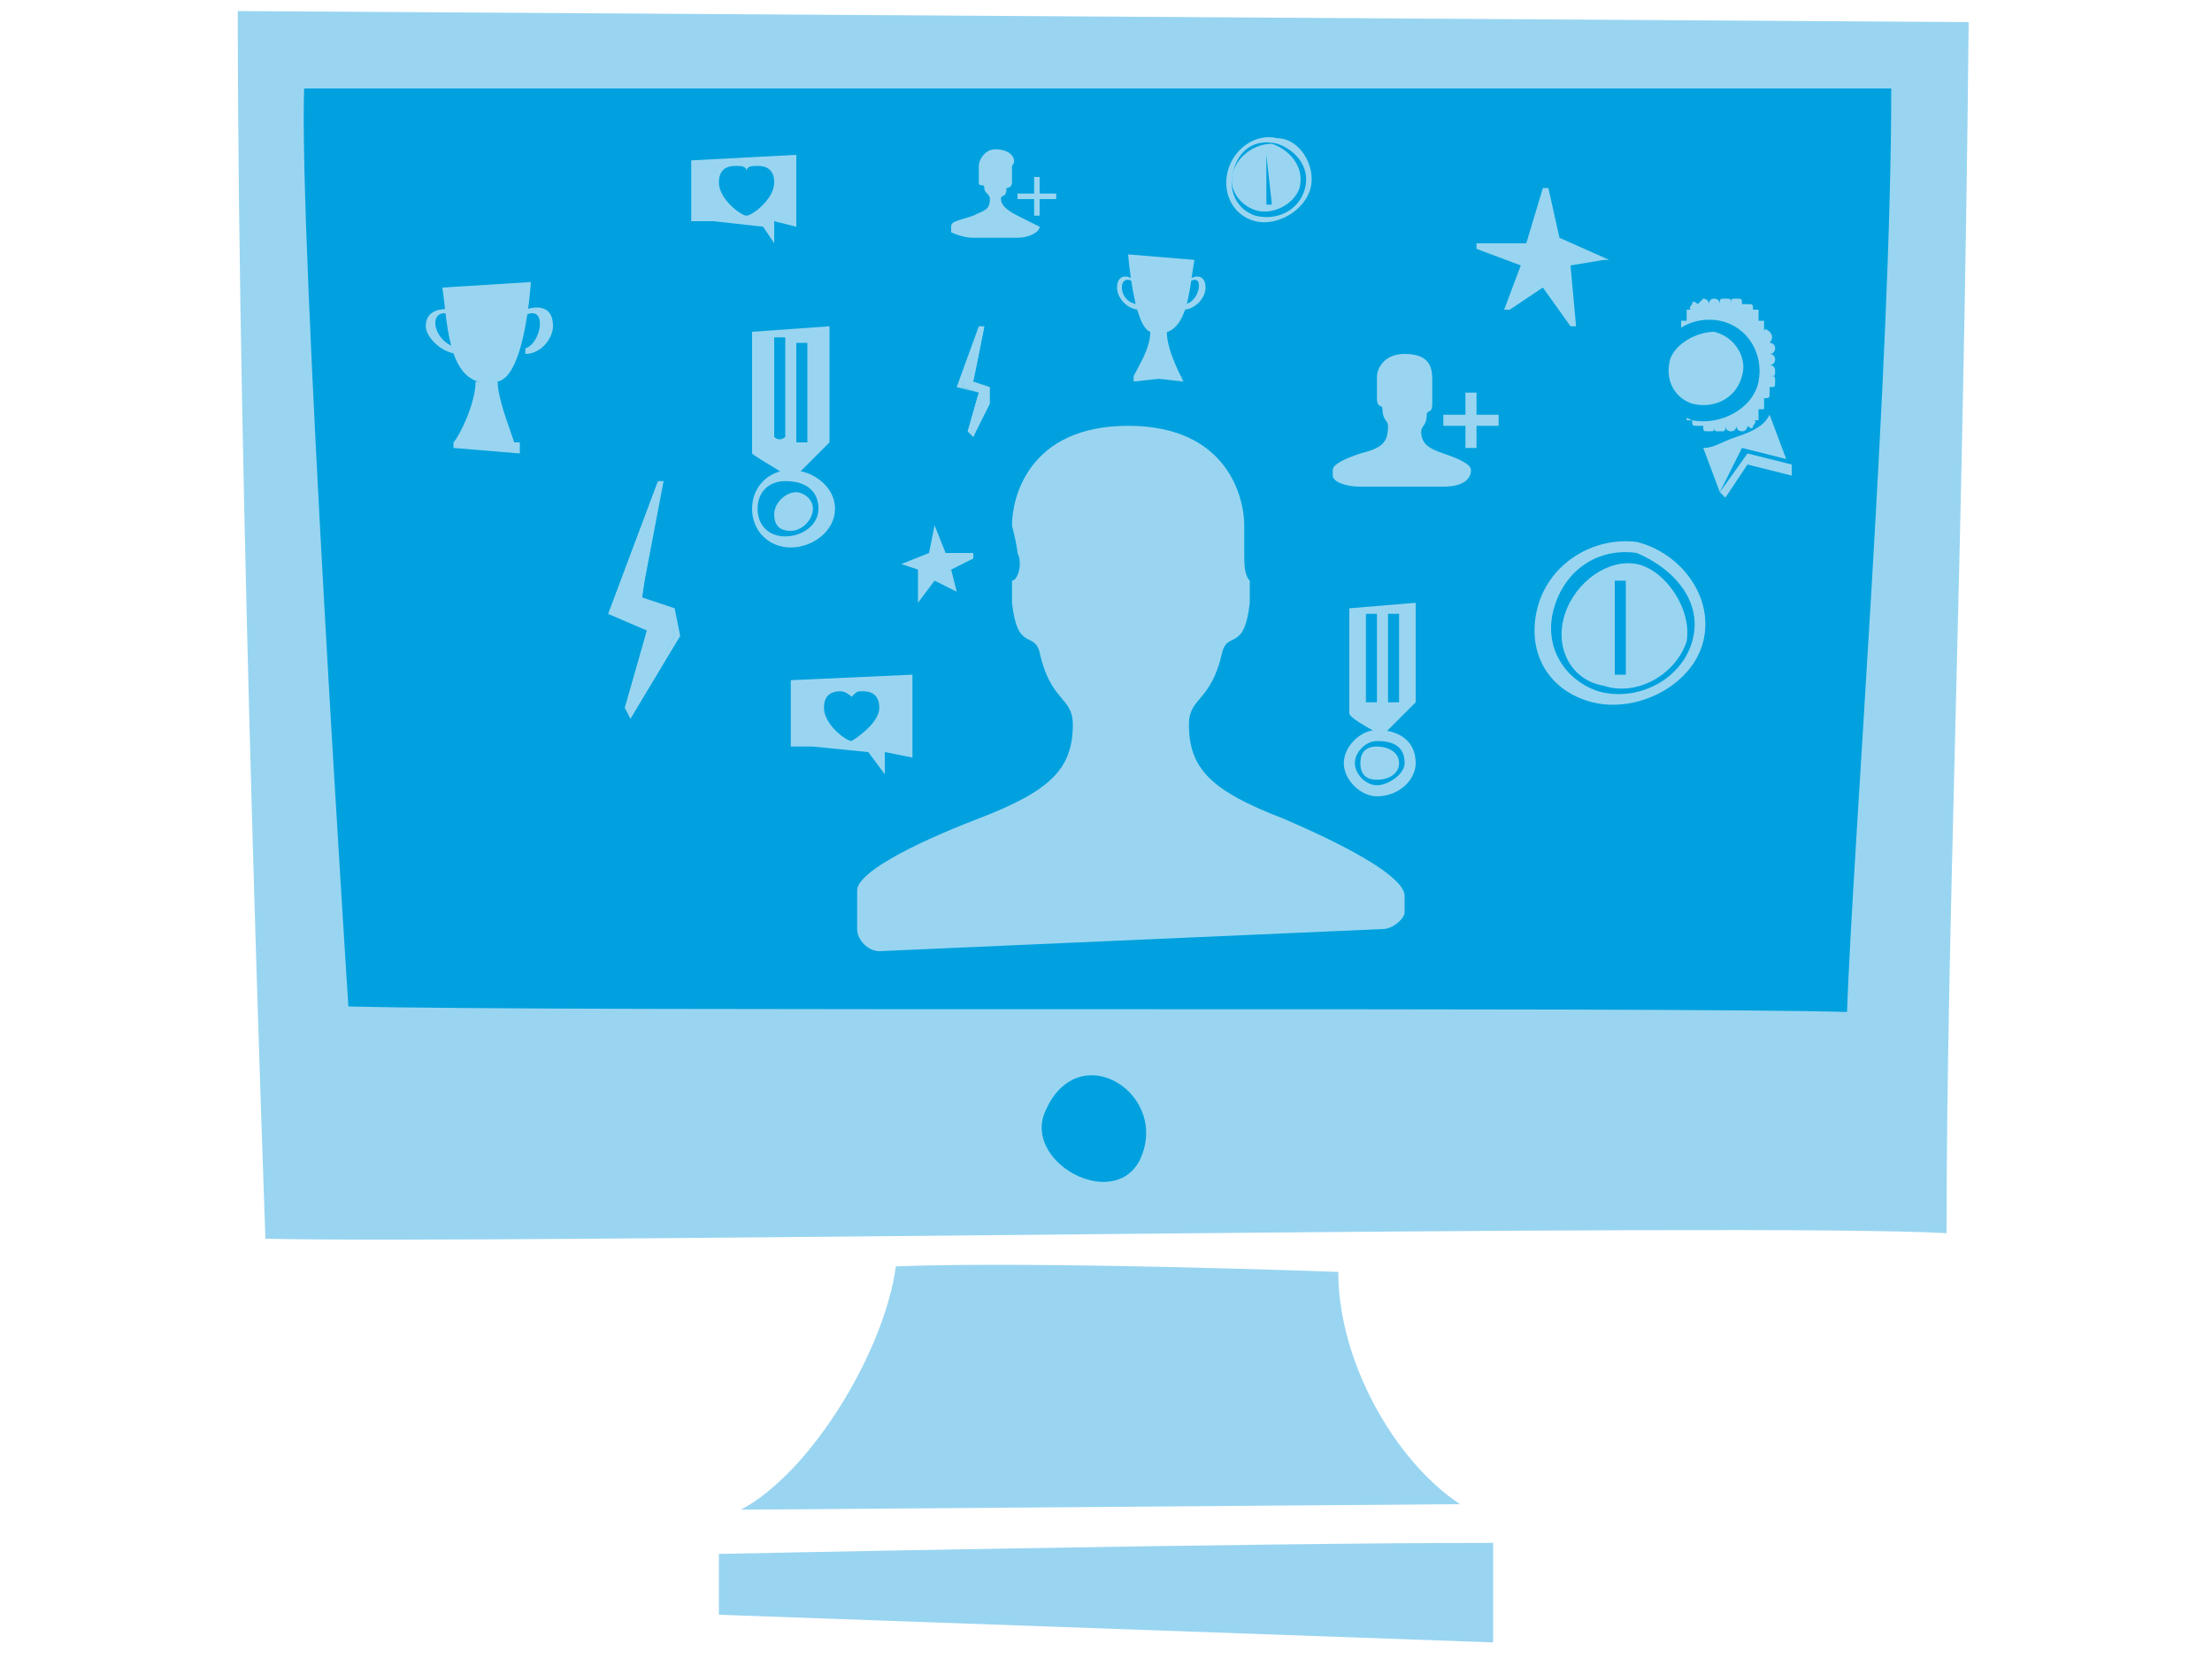
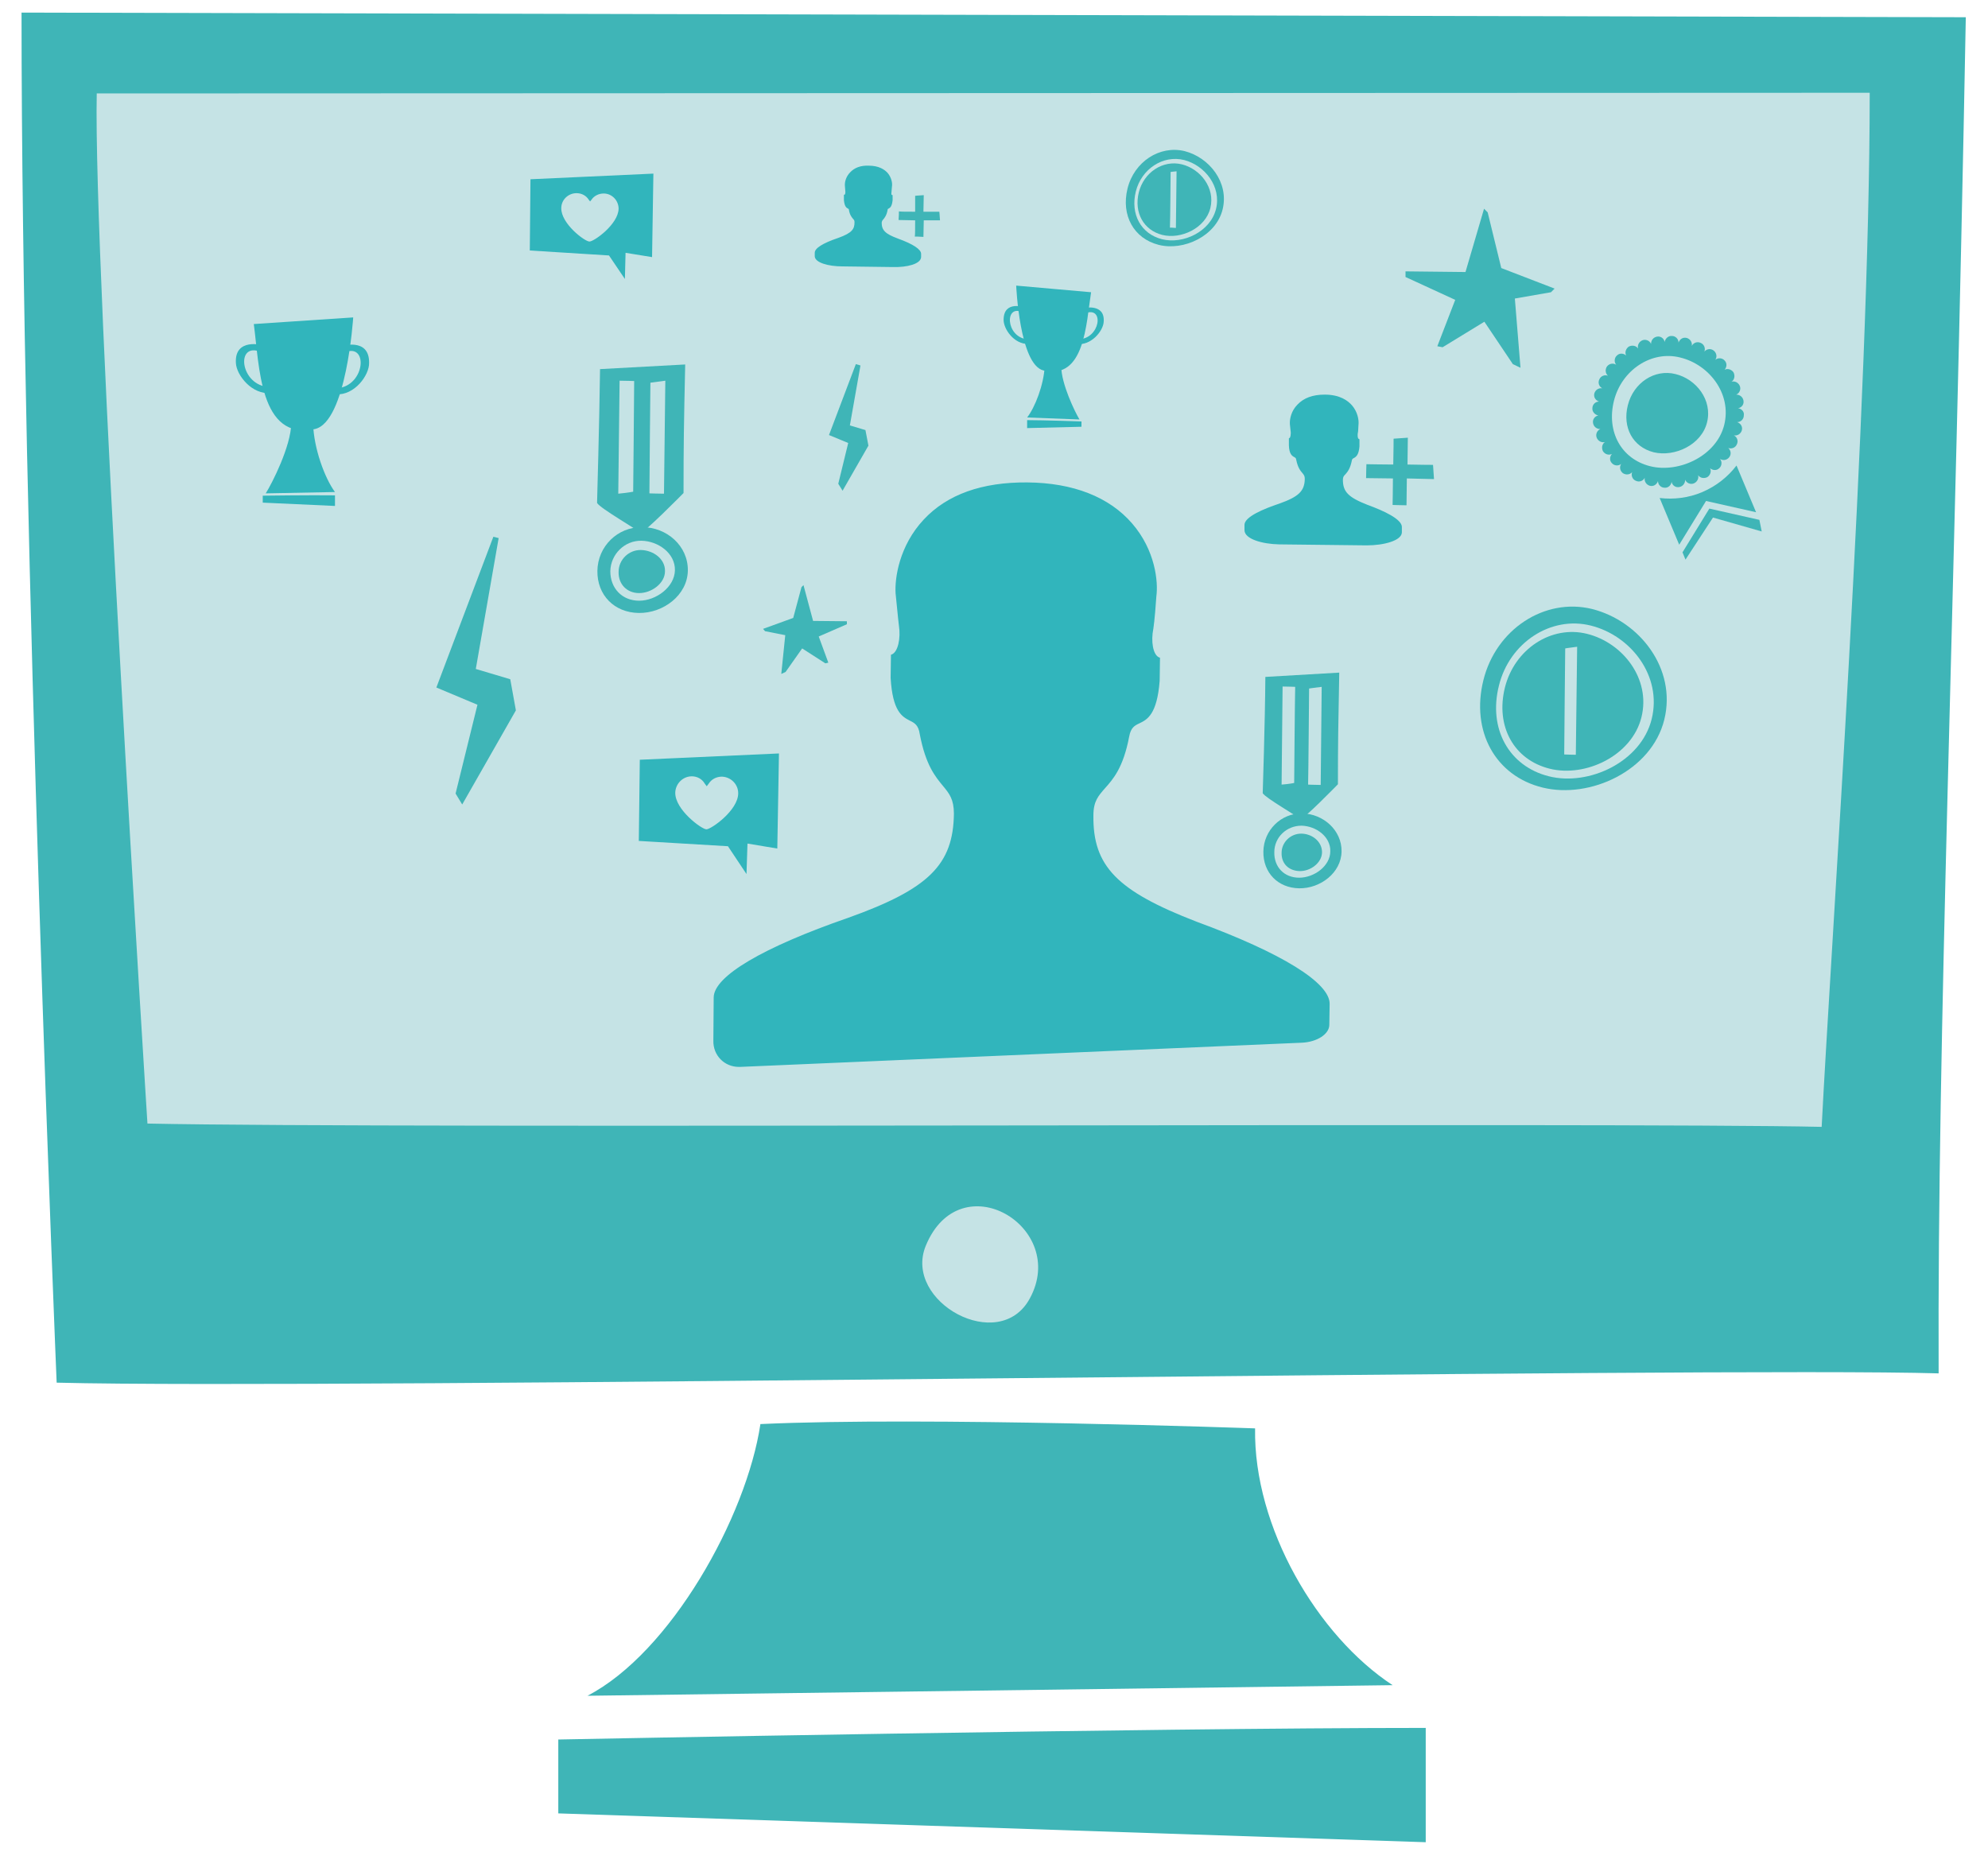
- <svg xmlns="http://www.w3.org/2000/svg" version="1.1" id="Layer_1" x="0px" y="0px" viewBox="0 0 40 30" enable-background="new 0 0 40 30" xml:space="preserve">
-   <path fill="#99D5F1" d="M4.8,22.4c4.4,0.1,26.9-0.3,30.4-0.1c0-5.5,0.3-12,0.4-21.9L4.3,0.2C4.3,8.8,4.8,22.4,4.8,22.4z" />
-   <path fill="#00A1DE" d="M6.3,18.2c4,0.1,23.8,0,27.1,0.1c0.1-2.9,0.8-11.7,0.8-16.7l-28.7,0C5.4,4.3,6.3,18.2,6.3,18.2z" />
-   <path fill="#00A1DE" d="M18.9,20.1c0.6-1.4,2.3-0.3,1.7,0.9C20.1,21.9,18.5,21,18.9,20.1z" />
-   <path fill="#99D5F1" d="M13,28.1c0,0,9.5-0.2,14-0.2v1.8l-14-0.5V28.1z" />
-   <path fill="#99D5F1" d="M26.4,27.2c-1.2-0.8-2.2-2.6-2.2-4.2c0,0-5.4-0.2-8-0.1c-0.2,1.5-1.5,3.7-2.8,4.4L26.4,27.2z" />
-   <path fill="#99D5F1" d="M8.2,8c0,0,0.8,0,1.2,0v0.2L8.2,8.1V8z" />
-   <path fill="#99D5F1" d="M9.3,8C9.2,7.7,9,7.2,9,6.9c0,0-0.2,0-0.4,0c0,0.4-0.3,1-0.4,1.1L9.3,8z" />
-   <path fill="#99D5F1" d="M8.2,5.7c0-0.1,0-0.1,0-0.1S7.7,5.5,7.7,5.9c0,0.2,0.3,0.5,0.6,0.5c0,0,0-0.1,0-0.1C7.8,6.2,7.7,5.5,8.2,5.7  z" />
-   <path fill="#99D5F1" d="M9.5,5.7c0-0.1,0-0.1,0-0.1s0.5-0.2,0.5,0.3c0,0.2-0.2,0.5-0.5,0.5c0,0,0-0.1,0-0.1C9.8,6.2,9.9,5.5,9.5,5.7  z" />
-   <path fill="#99D5F1" d="M9.6,5.1c0,0-0.1,1.7-0.6,1.8c-0.9,0.2-0.9-1-1-1.7L9.6,5.1z" />
-   <path fill="#99D5F1" d="M21.4,6.8c0,0-0.6,0-0.9,0v0.1L21.4,6.8L21.4,6.8z" />
-   <path fill="#99D5F1" d="M20.5,6.8c0.1-0.2,0.3-0.5,0.3-0.8c0,0,0.2,0,0.3,0c0,0.3,0.2,0.7,0.3,0.9L20.5,6.8z" />
-   <path fill="#99D5F1" d="M21.5,5.1C21.5,5,21.4,5,21.5,5.1c0-0.1,0.3-0.2,0.3,0.1c0,0.2-0.2,0.4-0.4,0.4c0,0,0-0.1,0-0.1  C21.7,5.5,21.8,4.9,21.5,5.1z" />
-   <path fill="#99D5F1" d="M20.5,5.1C20.5,5,20.5,5,20.5,5.1c0-0.1-0.3-0.2-0.3,0.1c0,0.2,0.2,0.4,0.4,0.4c0,0,0-0.1,0-0.1  C20.2,5.5,20.2,4.9,20.5,5.1z" />
-   <path fill="#99D5F1" d="M20.4,4.6c0,0,0.1,1.3,0.4,1.4c0.7,0.2,0.7-0.8,0.8-1.3L20.4,4.6z" />
-   <path fill="#99D5F1" d="M12.5,2.9l0,1.1l0.4,0l0.9,0.1L14,4.4l0-0.4l0.4,0.1l0-1.3L12.5,2.9z M13.5,3.9c-0.1,0-0.5-0.3-0.5-0.6  c0-0.2,0.1-0.3,0.3-0.3c0.1,0,0.2,0,0.2,0.1c0-0.1,0.1-0.1,0.2-0.1c0.2,0,0.3,0.1,0.3,0.3C14,3.6,13.6,3.9,13.5,3.9z" />
-   <path fill="#99D5F1" d="M14.3,12.3l0,1.2l0.4,0l1,0.1L16,14l0-0.4l0.5,0.1l0-1.5L14.3,12.3z M15.4,13.4c-0.1,0-0.5-0.3-0.5-0.6  c0-0.2,0.1-0.3,0.3-0.3c0.1,0,0.2,0.1,0.2,0.1c0.1-0.1,0.1-0.1,0.2-0.1c0.2,0,0.3,0.1,0.3,0.3C15.9,13.1,15.4,13.4,15.4,13.4z" />
-   <path fill="#99D5F1" d="M15,8c0-0.8,0-1.1,0-2.1L13.6,6c0,0.8,0,2.2,0,2.2c0.1,0.1,0.7,0.4,0.7,0.5C14.3,8.7,15,8,15,8z" />
-   <path fill="#99D5F1" d="M15.1,9.2c0,0.4-0.4,0.7-0.8,0.7c-0.4,0-0.7-0.3-0.7-0.7c0-0.4,0.3-0.7,0.7-0.7C14.7,8.5,15.1,8.8,15.1,9.2z  " />
-   <path fill="#00A1DE" d="M14.8,9.2c0,0.3-0.3,0.5-0.6,0.5c-0.3,0-0.5-0.2-0.5-0.5c0-0.3,0.2-0.5,0.5-0.5C14.6,8.7,14.8,8.9,14.8,9.2z  " />
-   <path fill="#99D5F1" d="M14.7,9.2c0,0.2-0.2,0.4-0.4,0.4c-0.2,0-0.3-0.1-0.3-0.3c0-0.2,0.2-0.4,0.4-0.4C14.5,8.9,14.7,9,14.7,9.2z" />
-   <path fill="#00A1DE" d="M14.4,6.2c0,0,0,1.6,0,1.8c0.2,0,0,0,0.2,0l0-1.8C14.5,6.2,14.4,6.2,14.4,6.2z" />
-   <path fill="#00A1DE" d="M14.2,7.9c0,0,0-1.6,0-1.8c-0.2,0,0,0-0.2,0l0,1.8C14.1,8,14.2,7.9,14.2,7.9z" />
-   <path fill="#99D5F1" d="M25.6,12.7c0-0.7,0-1,0-1.8l-1.2,0.1c0,0.7,0,1.9,0,1.9c0,0.1,0.6,0.4,0.6,0.4C25,13.3,25.6,12.7,25.6,12.7z  " />
-   <path fill="#99D5F1" d="M25.6,13.8c0,0.3-0.3,0.6-0.7,0.6c-0.3,0-0.6-0.3-0.6-0.6c0-0.3,0.3-0.6,0.6-0.6  C25.3,13.2,25.6,13.4,25.6,13.8z" />
-   <path fill="#00A1DE" d="M25.4,13.8c0,0.2-0.3,0.4-0.5,0.4s-0.4-0.2-0.4-0.4c0-0.2,0.2-0.4,0.4-0.4C25.2,13.4,25.4,13.5,25.4,13.8z" />
-   <path fill="#99D5F1" d="M25.3,13.8c0,0.2-0.2,0.3-0.4,0.3s-0.3-0.1-0.3-0.3c0-0.2,0.1-0.3,0.3-0.3C25.1,13.5,25.3,13.6,25.3,13.8z" />
-   <path fill="#00A1DE" d="M25.1,11.1c0,0,0,1.4,0,1.6c0.1,0,0,0,0.2,0l0-1.6C25.2,11.1,25.1,11.1,25.1,11.1z" />
-   <path fill="#00A1DE" d="M24.9,12.7c0,0,0-1.4,0-1.6c-0.1,0,0,0-0.2,0l0,1.6C24.8,12.7,24.9,12.7,24.9,12.7z" />
-   <polygon fill="#99D5F1" points="11.9,8.7 11,11.1 11.7,11.4 11.3,12.8 11.4,12.9 12.2,11.5 12.1,11 11.6,10.9 " />
-   <path fill="#99D5F1" d="M11.4,13l-0.1-0.2l0.4-1.4L11,11.1l0.9-2.4l0.1,0l-0.4,2.1l0.6,0.2l0.1,0.5L11.4,13z M11.4,12.8L11.4,12.8  l0.8-1.3l-0.1-0.4l-0.6-0.2l0.3-1.7l-0.7,1.9l0.7,0.3L11.4,12.8z" />
-   <polygon fill="#99D5F1" points="17.8,5.9 17.4,7 17.7,7.1 17.5,7.8 17.6,7.9 17.9,7.2 17.9,7 17.6,6.9 " />
-   <path fill="#99D5F1" d="M17.6,7.9l-0.1-0.1l0.2-0.7L17.3,7l0.4-1.1l0.1,0l-0.2,1L17.9,7l0,0.3L17.6,7.9z M17.4,7l0.3,0.1l-0.1,0.6  l0.3-0.5l0-0.2l-0.3-0.1l0.1-0.6L17.4,7z" />
-   <polygon fill="#99D5F1" points="16.8,10 16.9,9.5 16.9,9.5 17.1,10 17.6,10 17.6,10.1 17.2,10.3 17.3,10.7 17.3,10.7 16.9,10.5   16.6,10.9 16.6,10.9 16.6,10.3 16.3,10.2 16.3,10.2 " />
-   <polygon fill="#99D5F1" points="28.2,4.3 28,3.4 27.9,3.4 27.6,4.4 26.7,4.4 26.7,4.5 27.5,4.8 27.2,5.6 27.3,5.6 27.9,5.2   28.4,5.9 28.5,5.9 28.4,4.8 29,4.7 29.1,4.7 " />
-   <path fill="#99D5F1" d="M31.5,8.1l0.8,0.2L32,7.5c-0.1,0.2-0.3,0.3-0.6,0.4S31,8.1,30.8,8.1l0.3,0.8L31.5,8.1z" />
-   <polygon fill="#99D5F1" points="31.6,8.2 31.1,8.9 31.2,9 31.6,8.4 32.4,8.6 32.4,8.4 " />
-   <path fill="#99D5F1" d="M32,6.6c0.1,0,0.1-0.1,0.1-0.1S32.1,6.4,32,6.4c0.1,0,0.1-0.1,0.1-0.1c0-0.1-0.1-0.1-0.1-0.1  c0,0,0.1-0.1,0-0.2c0,0-0.1-0.1-0.1,0c0,0,0-0.1,0-0.2c0,0-0.1,0-0.1,0c0,0,0-0.1,0-0.2c0,0-0.1,0-0.1,0c0-0.1,0-0.1-0.1-0.1  c-0.1,0-0.1,0-0.1,0c0-0.1,0-0.1-0.1-0.1c-0.1,0-0.1,0-0.1,0.1c0-0.1,0-0.1-0.1-0.1c-0.1,0-0.1,0-0.1,0.1c0-0.1-0.1-0.1-0.1-0.1  c-0.1,0-0.1,0.1-0.1,0.1c0-0.1-0.1-0.1-0.1-0.1s-0.1,0.1-0.1,0.1c0,0-0.1-0.1-0.1,0c0,0-0.1,0.1,0,0.1c0,0-0.1,0-0.1,0  c0,0,0,0.1,0,0.2c0,0-0.1,0-0.1,0c0,0,0,0.1,0,0.2c-0.1,0-0.1,0-0.1,0.1c0,0.1,0,0.1,0,0.1c-0.1,0-0.1,0-0.1,0.1  c0,0.1,0,0.1,0.1,0.1c-0.1,0-0.1,0-0.1,0.1c0,0.1,0,0.1,0.1,0.1c-0.1,0-0.1,0.1-0.1,0.1c0,0.1,0.1,0.1,0.1,0.1  c-0.1,0-0.1,0.1-0.1,0.1c0,0.1,0.1,0.1,0.1,0.1c0,0-0.1,0.1,0,0.2c0,0,0.1,0.1,0.1,0c0,0,0,0.1,0,0.2c0,0,0.1,0,0.1,0  c0,0,0,0.1,0,0.2c0,0,0.1,0,0.1,0c0,0.1,0,0.1,0.1,0.1c0.1,0,0.1,0,0.1,0c0,0.1,0,0.1,0.1,0.1c0.1,0,0.1,0,0.1-0.1  c0,0.1,0,0.1,0.1,0.1c0.1,0,0.1,0,0.1-0.1c0,0.1,0.1,0.1,0.1,0.1c0.1,0,0.1-0.1,0.1-0.1c0,0.1,0.1,0.1,0.1,0.1  c0.1,0,0.1-0.1,0.1-0.1c0,0,0.1,0.1,0.1,0c0,0,0.1-0.1,0-0.1c0,0,0.1,0,0.1,0c0,0,0-0.1,0-0.2c0,0,0.1,0,0.1,0s0-0.1,0-0.2  c0.1,0,0.1,0,0.1-0.1c0-0.1,0-0.1,0-0.1c0.1,0,0.1,0,0.1-0.1c0-0.1,0-0.1-0.1-0.1c0.1,0,0.1,0,0.1-0.1C32.1,6.7,32.1,6.6,32,6.6z" />
-   <path fill="#00A1DE" d="M31.8,6.9c-0.1,0.5-0.7,0.8-1.2,0.7C30.1,7.4,29.9,7,30,6.5c0.1-0.5,0.6-0.8,1.1-0.7  C31.6,5.9,31.9,6.4,31.8,6.9z" />
-   <path fill="#99D5F1" d="M31.5,6.8c-0.1,0.4-0.5,0.6-0.9,0.5c-0.3-0.1-0.5-0.4-0.4-0.8C30.3,6.2,30.7,6,31,6  C31.4,6.1,31.6,6.5,31.5,6.8z" />
-   <path fill="#99D5F1" d="M30.8,11.6c-0.2,0.8-1.2,1.3-2,1.1c-0.8-0.2-1.2-0.9-1-1.7c0.2-0.8,1-1.3,1.8-1.2C30.4,10,31,10.8,30.8,11.6  z" />
-   <path fill="#00A1DE" d="M30.6,11.6c-0.2,0.7-1,1.1-1.7,0.9c-0.6-0.2-1-0.8-0.8-1.5c0.2-0.7,0.8-1.1,1.5-1  C30.3,10.3,30.8,10.9,30.6,11.6z" />
-   <path fill="#99D5F1" d="M30.5,11.6c-0.2,0.6-0.9,1-1.5,0.8c-0.6-0.1-0.9-0.7-0.7-1.3c0.2-0.6,0.8-1,1.3-0.9S30.6,11,30.5,11.6z" />
-   <path fill="#00A1DE" d="M29.2,10.5c0,0,0,1.5,0,1.7c0.1,0,0,0,0.2,0l0-1.7C29.3,10.5,29.2,10.5,29.2,10.5z" />
-   <path fill="#99D5F1" d="M23.7,3.4c-0.1,0.4-0.6,0.7-1,0.6c-0.4-0.1-0.6-0.5-0.5-0.9s0.5-0.7,0.9-0.6C23.5,2.5,23.8,3,23.7,3.4z" />
-   <path fill="#00A1DE" d="M23.6,3.4c-0.1,0.4-0.5,0.6-0.9,0.5c-0.3-0.1-0.5-0.4-0.4-0.8c0.1-0.4,0.4-0.6,0.8-0.5  C23.4,2.7,23.7,3,23.6,3.4z" />
-   <path fill="#99D5F1" d="M23.5,3.4c-0.1,0.3-0.5,0.5-0.8,0.4c-0.3-0.1-0.5-0.4-0.4-0.7c0.1-0.3,0.4-0.5,0.7-0.5  C23.3,2.7,23.6,3,23.5,3.4z" />
-   <path fill="#00A1DE" d="M22.9,2.8c0,0,0,0.8,0,0.9c0.1,0,0,0,0.1,0L22.9,2.8C22.9,2.8,22.9,2.8,22.9,2.8z" />
-   <path fill="#99D5F1" d="M19.1,3.6c0-0.1,0-0.1,0-0.1s-0.1,0-0.3,0l0-0.3c-0.1,0-0.1,0-0.1,0s0,0.1,0,0.3c-0.1,0-0.2,0-0.3,0  c0,0.1,0,0,0,0.1l0.3,0c0,0.1,0,0.2,0,0.3c0.1,0,0,0,0.1,0l0-0.3H19.1z" />
-   <path fill="#99D5F1" d="M18.8,4.1C18.8,4.2,18.8,4.2,18.8,4.1c0,0.1-0.2,0.2-0.4,0.2c-0.2,0-0.6,0-0.8,0c-0.2,0-0.4-0.1-0.4-0.1  c0,0,0,0,0-0.1c0-0.1,0.1-0.1,0.4-0.2c0.2-0.1,0.3-0.1,0.3-0.3c0-0.1-0.1-0.1-0.1-0.2c0-0.1-0.1,0-0.1-0.1c0-0.1,0-0.1,0-0.1  c0,0,0-0.1,0-0.1c0,0,0,0,0-0.1c0-0.1,0.1-0.3,0.3-0.3c0.3,0,0.4,0.2,0.3,0.3c0,0.1,0,0.1,0,0.1c0,0,0,0.1,0,0.1c0,0,0,0,0,0.1  c0,0.1-0.1,0.1-0.1,0.1c0,0.2-0.1,0.1-0.1,0.2c0,0.1,0.1,0.2,0.3,0.3C18.6,4,18.8,4.1,18.8,4.1z" />
-   <path fill="#99D5F1" d="M27.1,7.7c0-0.2,0-0.2,0-0.2s-0.2,0-0.4,0l0-0.4c-0.2,0-0.2,0-0.2,0s0,0.2,0,0.4c-0.2,0-0.4,0-0.4,0  c0,0.1,0,0,0,0.2l0.4,0c0,0.2,0,0.4,0,0.4c0.1,0,0,0,0.2,0l0-0.4L27.1,7.7z" />
-   <path fill="#99D5F1" d="M26.6,8.5C26.6,8.6,26.6,8.6,26.6,8.5c0,0.2-0.2,0.3-0.5,0.3h-0.2c-0.3,0-0.8,0-1.1,0h-0.2  c-0.3,0-0.5-0.1-0.5-0.2c0,0,0,0,0-0.1s0.2-0.2,0.5-0.3C25,8.1,25.1,8,25.1,7.7c0-0.1-0.1-0.1-0.1-0.3c0-0.1-0.1,0-0.1-0.2  c0-0.1,0-0.1,0-0.1c0,0,0-0.1,0-0.2c0,0,0,0,0-0.1c0-0.1,0.1-0.4,0.5-0.4c0.5,0,0.5,0.3,0.5,0.5c0,0.1,0,0.1,0,0.1  c0,0.1,0,0.1,0,0.2c0,0,0,0,0,0.1c0,0.2-0.1,0.1-0.1,0.2c0,0.2-0.1,0.2-0.1,0.3c0,0.2,0.1,0.3,0.4,0.4C26.4,8.3,26.6,8.4,26.6,8.5z" />
-   <path fill="#99D5F1" d="M25.4,16.2c0,0.3,0,0.3,0,0.3c0,0.1-0.2,0.3-0.4,0.3l-9.1,0.4c-0.2,0-0.4-0.2-0.4-0.4c0,0,0-0.4,0-0.7  c0-0.3,0.9-0.8,2.2-1.3c1.3-0.5,1.7-0.9,1.7-1.7c0-0.5-0.4-0.4-0.6-1.3c-0.1-0.4-0.4,0-0.5-0.9c0-0.4,0-0.4,0-0.4  c0.1,0,0.2-0.3,0.1-0.5c0,0,0-0.1-0.1-0.5c0-0.5,0.3-1.8,2.1-1.8c1.8,0,2.1,1.3,2.1,1.8c0,0.4,0,0.5,0,0.5c0,0.2,0,0.4,0.1,0.5  c0,0,0,0,0,0.4c-0.1,0.9-0.4,0.5-0.5,0.9c-0.2,0.9-0.6,0.8-0.6,1.3c0,0.8,0.4,1.2,1.7,1.7C24.6,15.4,25.4,15.9,25.4,16.2z" />
+ <svg xmlns="http://www.w3.org/2000/svg" version="1.1" id="Layer_1" x="0px" y="0px" width="600px" height="560px" viewBox="0 0 600 560" enable-background="new 0 0 600 560" xml:space="preserve">
+   <g>
+     <g>
+       <g>
+         <path fill="#3FB5B7" d="M17.1,417.3c81.4,2.1,502-4.8,568-2.8c-0.4-103.2,4.8-224.8,8.2-409.3L6.5,3.8     C6.5,164.7,17.1,417.3,17.1,417.3z" />
+         <path fill="#C5E3E5" d="M44.5,339.1c75,1.6,444.5-0.4,505.3,1c2.7-53.2,14.5-219.2,14.5-312.1L29.2,28.2     C28.1,80.2,44.5,339.1,44.5,339.1z" />
+         <path fill="#C5E3E5" d="M279.4,376c10.4-25.3,43.2-5.7,31.4,15.9C301.6,408.9,272.5,392.9,279.4,376z" />
+       </g>
+       <path fill="#3FB5B7" d="M168.5,525c0,0,178.1-3.5,261.8-3.5v34.5l-261.8-8.7V525z" />
+       <path fill="#3FB5B7" d="M420.3,508.6c-22.7-14.9-42-47.7-41.5-77.5c0,0-99.9-3.6-149.3-1.3c-4.2,28-27.1,69-52.2,82L420.3,508.6z" />
+     </g>
+     <g>
+       <g>
+         <path fill="#31B5BC" d="M79.3,149.6c0,0,14.8-0.2,21.8-0.1l0,3.2l-21.8-1L79.3,149.6z" />
+       </g>
+       <g>
+         <path fill="#31B5BC" d="M101.1,148.5c-3.1-4.2-6.4-13.2-6.6-20.6c0,0-4-0.1-6.6-0.1c-0.1,6.9-5.8,18.1-7.7,21.1L101.1,148.5z" />
+       </g>
+       <g>
+         <path fill="#31B5BC" d="M78.9,106.3c0.3-1.9,0.5-2.1,0.5-2.1s-8.7-2.4-8.2,5.4c0.2,3.7,4.9,9.6,10.5,9c-0.2-0.9-0.3-1.4-0.3-1.8     C72.4,116.6,70.9,102.8,78.9,106.3z" />
+       </g>
+       <g>
+         <path fill="#31B5BC" d="M103.5,106.6c-0.4-1.8-0.6-2.1-0.6-2.1s8.6-2.8,8.5,5c0.1,3.7-4.4,9.9-10,9.5c0.1-0.9,0.2-1.4,0.2-1.8     C110.5,116.6,111.3,102.7,103.5,106.6z" />
+       </g>
+       <g>
+         <path fill="#31B5BC" d="M106.6,95.8c0,0-2,31.6-11.6,33.7c-16.7,3.6-16.7-19.1-18.4-31.7L106.6,95.8z" />
+       </g>
+     </g>
+     <g>
+       <g>
+         <path fill="#31B5BC" d="M326.4,127.2c0,0-11.2-0.4-16.4-0.4l0,2.4l16.4-0.4L326.4,127.2z" />
+       </g>
+       <g>
+         <path fill="#31B5BC" d="M310,126c2.4-3.1,5-9.8,5.3-15.4c0,0,3,0,5,0c0,5.2,4.1,13.7,5.5,16L310,126z" />
+       </g>
+       <g>
+         <path fill="#31B5BC" d="M327.4,94.6c-0.2-1.4-0.4-1.6-0.4-1.6s6.6-1.6,6.1,4.2c-0.2,2.8-3.9,7.2-8.1,6.6c0.1-0.7,0.2-1.1,0.3-1.4     C332.1,102.5,333.5,92.1,327.4,94.6z" />
+       </g>
+       <g>
+         <path fill="#31B5BC" d="M308.9,94.4c0.4-1.4,0.5-1.6,0.5-1.6s-6.4-2.3-6.5,3.6c-0.1,2.8,3.1,7.5,7.4,7.4     c-0.1-0.7-0.1-1.1-0.2-1.4C303.4,101.8,303.1,91.3,308.9,94.4z" />
+       </g>
+       <g>
+         <path fill="#31B5BC" d="M306.7,86.2c0,0,1,23.8,8.2,25.6c12.5,3,12.9-14.1,14.4-23.6L306.7,86.2z" />
+       </g>
+     </g>
+     <g>
+       <path fill="#31B5BC" d="M160.6,54.6l-0.2,20.6l6.7,0.4l17,1l4.1,6.1l0.2-6.9l8,1.3l0.4-24.2L160.6,54.6z M178,73.3    c-1.6,0-9-5.6-9-10.6c0-2.8,2.3-5,5.1-5c1.7,0,3.2,0.9,4.1,2.2c0.9-1.3,2.4-2.1,4.1-2.1c2.8,0,5,2.3,5,5.1    C187.1,68,179.6,73.4,178,73.3z" />
+       <path fill="#31B5BC" d="M188.6,84.2l-4.8-7.1l-23.9-1.5l0.2-21.5l37.1-1.7l-0.4,25.2l-8-1.3L188.6,84.2z M160.9,74.8l23.5,1.4    l3.4,5.1l0.2-6l8,1.3l0.4-23.2L161.1,55L160.9,74.8z M178,73.8c-2,0-9.5-5.8-9.4-11c0-3,2.5-5.4,5.5-5.4c1.6,0,3.1,0.7,4.1,1.9    c1-1.2,2.5-1.8,4.1-1.8c3,0,5.4,2.5,5.4,5.5C187.6,68.2,179.9,73.8,178,73.8z M174,58.3c-2.5,0-4.6,2-4.6,4.5    c-0.1,4.7,7.1,10.1,8.5,10.1c1.4,0,8.7-5.2,8.8-9.9c0-2.5-2-4.6-4.5-4.6c-1.5,0-2.9,0.7-3.7,1.9l-0.4,0.5l-0.4-0.5    C176.9,59,175.5,58.3,174,58.3z" />
+     </g>
+     <g>
+       <path fill="#31B5BC" d="M193.8,230l-0.2,23.2l7.5,0.5l19.1,1.2l4.6,6.8l0.2-7.8l9,1.5l0.4-27.2L193.8,230z M213.2,251    c-1.8,0-10.2-6.2-10.1-11.9c0-3.1,2.6-5.6,5.7-5.6c1.9,0,3.6,1,4.6,2.4c1-1.4,2.7-2.4,4.6-2.3c3.1,0,5.6,2.6,5.6,5.7    C223.5,245,215,251,213.2,251z" />
+       <path fill="#31B5BC" d="M225.3,263.8l-5.6-8.4l-26.9-1.6l0.3-24.5l42-1.9l-0.5,28.7l-9-1.5L225.3,263.8z M194.2,252.5l26.3,1.6    l3.5,5.3l0.2-6.4l9,1.5l0.4-25.6l-39.1,1.8L194.2,252.5z M213.2,251.7c-2.2,0-10.9-6.6-10.8-12.6c0-3.5,2.9-6.3,6.4-6.3    c1.7,0,3.4,0.8,4.6,2c1.2-1.2,2.9-2,4.6-1.9c3.5,0,6.3,2.9,6.3,6.4C224.2,245.4,215.5,251.7,213.2,251.7z M208.8,234.3    c-2.7,0-4.9,2.2-5,4.9c-0.1,5.2,8,11.1,9.4,11.1c1.4,0,9.6-5.7,9.6-10.9c0-2.7-2.2-4.9-4.9-5c-1.6,0-3.1,0.7-4,2.1l-0.6,0.8    l-0.6-0.8C211.9,235.1,210.4,234.3,208.8,234.3z" />
+     </g>
+     <g>
+       <g>
+         <path fill="#3FB5B7" d="M206.3,148.8c0-14.3,0.1-20.7,0.5-38.8l-25.7,1.4c-0.2,15.7-0.9,40.4-0.9,40.4c1,1.7,12.5,8.2,13,9     C193.6,161.7,206.3,148.8,206.3,148.8z" />
+       </g>
+       <g>
+         <g>
+           <path fill="#3FB5B7" d="M207.6,172.2c-0.1,7.4-7.4,12.9-14.8,12.8c-7.4-0.1-12.6-5.4-12.5-12.7c0.1-7.4,6.1-13.3,13.5-13.2      C201.3,159.1,207.7,164.8,207.6,172.2z" />
+         </g>
+         <g>
+           <path fill="#C5E3E5" d="M203.7,172.1c-0.1,5.1-5.7,9.2-10.8,9.2s-8.7-3.7-8.7-8.9c0.1-5.1,4.3-9.3,9.4-9.2      S203.8,167,203.7,172.1z" />
+         </g>
+         <g>
+           <path fill="#3FB5B7" d="M200.7,172.4c0,3.7-4.1,6.6-7.8,6.6c-3.7,0-6.3-2.7-6.2-6.4c0-3.7,3.1-6.7,6.8-6.6      S200.8,168.7,200.7,172.4z" />
+         </g>
+       </g>
+       <g>
+         <g>
+           <path fill="#C5E3E5" d="M196.3,115.5c0,0-0.3,29.7-0.3,33.4c2.8,0.1,0,0,4.4,0.1l0.4-34.1C197.8,115.3,196.3,115.5,196.3,115.5z      " />
+         </g>
+       </g>
+       <g>
+         <g>
+           <path fill="#C5E3E5" d="M191.1,148.4c0,0,0.3-29.7,0.3-33.4c-2.8-0.1,0,0-4.4-0.1l-0.4,34.1      C189.7,148.7,191.1,148.4,191.1,148.4z" />
+         </g>
+       </g>
+     </g>
+     <g>
+       <g>
+         <path fill="#3FB5B7" d="M403.8,236.7c0-12.4,0.1-18,0.4-33.7l-22.3,1.3c-0.1,13.7-0.8,35.1-0.8,35.1c0.9,1.5,10.8,7.1,11.3,7.8     S403.8,236.7,403.8,236.7z" />
+       </g>
+       <g>
+         <g>
+           <path fill="#3FB5B7" d="M404.9,257c-0.1,6.4-6.4,11.2-12.8,11.1c-6.4-0.1-10.9-4.7-10.8-11.1c0.1-6.4,5.3-11.6,11.7-11.5      S405,250.6,404.9,257z" />
+         </g>
+         <g>
+           <path fill="#C5E3E5" d="M401.5,256.9c0,4.5-4.9,8-9.4,8c-4.5,0-7.6-3.2-7.5-7.7c0-4.5,3.7-8,8.2-8      C397.2,249.3,401.6,252.5,401.5,256.9z" />
+         </g>
+         <g>
+           <path fill="#3FB5B7" d="M399,257.2c0,3.2-3.5,5.8-6.8,5.7s-5.5-2.3-5.4-5.5c0-3.2,2.7-5.8,5.9-5.8      C395.9,251.6,399,253.9,399,257.2z" />
+         </g>
+       </g>
+       <g>
+         <g>
+           <path fill="#C5E3E5" d="M395.1,207.8c0,0-0.2,25.8-0.3,29c2.4,0.1,0,0,3.8,0.1l0.3-29.6C396.4,207.6,395.1,207.8,395.1,207.8z" />
+         </g>
+       </g>
+       <g>
+         <g>
+           <path fill="#C5E3E5" d="M390.6,236.3c0,0,0.2-25.8,0.3-29c-2.4-0.1,0,0-3.8-0.1l-0.3,29.6C389.4,236.6,390.6,236.3,390.6,236.3z      " />
+         </g>
+       </g>
+     </g>
+     <g>
+       <polygon fill="#3FB5B7" points="149.6,162.3 132.7,207.1 145.1,212.2 138.4,239.3 139.5,241.2 154.7,214.3 153.1,205.7     142.6,202.6   " />
+       <path fill="#3FB5B7" d="M139.5,242.8l-2-3.3l6.6-26.8l-12.4-5.2l17.2-45.5l1.6,0.4l-6.9,39.5l10.4,3.1l1.7,9.4L139.5,242.8z     M139.3,239.2l0.2,0.3l14.4-25.3l-1.4-7.8l-10.8-3.2l5.7-32.5l-13.6,35.9l12.3,5.1L139.3,239.2z" />
+     </g>
+     <g>
+       <polygon fill="#3FB5B7" points="259,110.1 251.2,130.9 256.9,133.3 253.8,145.9 254.3,146.7 261.4,134.3 260.7,130.3 255.7,128.8       " />
+       <path fill="#3FB5B7" d="M254.3,148.1l-1.3-2.1l3-12.3l-5.8-2.4l8.1-21.4l1.4,0.4l-3.2,18.1l4.7,1.4l0.9,4.7L254.3,148.1z     M252.1,130.5l5.7,2.4l-2.8,11.3l5.7-10l-0.6-3.3l-5.1-1.5l2.1-11.9L252.1,130.5z" />
+     </g>
+     <g>
+       <polygon fill="#3FB5B7" points="239.4,186.5 241.9,177.2 242.5,176.6 245.4,187.4 255.6,187.5 255.6,188.4 247.1,192.1 250,200     249.1,200.2 242.1,195.7 237.1,202.8 235.8,203.4 237,191.7 230.9,190.5 230.3,189.8   " />
+     </g>
+     <g>
+       <polygon fill="#3FB5B7" points="453.1,80.9 449,64.1 447.9,63 442.3,82.1 424.2,81.9 424.2,83.6 439.2,90.5 433.8,104.5     435.4,104.8 448,97.1 456.6,109.9 458.9,111 457.2,90.1 468.1,88.2 469.2,87.1   " />
+     </g>
+     <g>
+       <g>
+         <g>
+           <path fill="#3FB5B7" d="M514.9,151.2l15.1,3.4l-5.9-14.1c-2.6,3.4-6.1,6.2-10.3,8c-4.2,1.8-8.7,2.3-12.9,1.8l5.9,14.1      L514.9,151.2z" />
+         </g>
+         <g>
+           <polygon fill="#3FB5B7" points="515.9,153.5 507.8,166.7 508.7,168.9 517,156.2 531.7,160.4 531,156.9     " />
+         </g>
+       </g>
+       <g>
+         <path fill="#3FB5B7" d="M524.6,123.2c1.1-0.2,1.8-1.2,1.6-2.3c-0.2-1.1-1.1-1.8-2.2-1.8c1-0.4,1.5-1.6,1.1-2.6     c-0.4-1-1.5-1.6-2.5-1.3c0.9-0.6,1.1-1.8,0.6-2.8c-0.6-0.9-1.8-1.3-2.7-0.8c0.7-0.8,0.8-2,0-2.8c-0.7-0.8-2-0.9-2.8-0.2     c0.6-0.9,0.4-2.1-0.5-2.8c-0.9-0.7-2.1-0.5-2.8,0.3c0.4-1-0.1-2.2-1.1-2.6c-1-0.5-2.2-0.1-2.7,0.9c0.2-1.1-0.5-2.1-1.5-2.4     c-1.1-0.3-2.1,0.3-2.5,1.4c0-1.1-0.9-2-2-2c-1.1-0.1-2,0.8-2.2,1.8c-0.2-1.1-1.2-1.8-2.3-1.6c-1.1,0.2-1.8,1.1-1.8,2.2     c-0.4-1-1.6-1.5-2.6-1.1c-1,0.4-1.6,1.5-1.3,2.5c-0.6-0.9-1.8-1.1-2.8-0.6c-0.9,0.6-1.3,1.8-0.8,2.7c-0.8-0.7-2-0.8-2.8,0     c-0.8,0.7-0.9,2-0.2,2.8c-0.9-0.6-2.1-0.4-2.8,0.5c-0.6,0.9-0.5,2.1,0.3,2.8c-1-0.4-2.2,0.1-2.6,1.1c-0.5,1-0.1,2.2,0.9,2.7     c-1.1-0.2-2.1,0.5-2.4,1.5c-0.3,1.1,0.3,2.1,1.4,2.5c-1.1,0-2,0.9-2,2c-0.1,1.1,0.8,2,1.8,2.2c-1.1,0.2-1.8,1.2-1.6,2.3     c0.2,1.1,1.1,1.8,2.2,1.8c-1,0.4-1.5,1.6-1.1,2.6c0.4,1,1.5,1.6,2.5,1.3c-0.9,0.6-1.1,1.8-0.6,2.8c0.6,0.9,1.7,1.3,2.7,0.8     c-0.7,0.8-0.8,2,0,2.8c0.7,0.8,2,0.9,2.8,0.2c-0.6,0.9-0.4,2.1,0.5,2.8c0.9,0.6,2.1,0.5,2.8-0.3c-0.4,1,0.1,2.2,1.1,2.6     c1,0.5,2.2,0.1,2.7-0.9c-0.2,1.1,0.5,2.1,1.5,2.4c1.1,0.3,2.1-0.3,2.5-1.4c0,1.1,0.9,2,2,2c1.1,0.1,2-0.8,2.1-1.8     c0.2,1.1,1.2,1.8,2.3,1.6c1.1-0.2,1.8-1.1,1.8-2.2c0.4,1,1.6,1.5,2.6,1.1c1-0.4,1.6-1.5,1.3-2.5c0.6,0.9,1.8,1.1,2.8,0.6     c0.9-0.6,1.3-1.8,0.8-2.7c0.8,0.7,2,0.8,2.8,0c0.8-0.7,0.9-2,0.2-2.8c0.9,0.6,2.1,0.4,2.8-0.5c0.7-0.9,0.5-2.1-0.3-2.8     c1,0.4,2.2-0.1,2.6-1.1c0.5-1,0.1-2.2-0.9-2.7c1.1,0.2,2.1-0.5,2.4-1.5c0.3-1.1-0.3-2.1-1.4-2.5c1.1,0,2-0.9,2-2     C526.5,124.3,525.7,123.4,524.6,123.2z" />
+       </g>
+       <g>
+         <g>
+           <path fill="#C5E3E5" d="M520.4,128.2c-2.3,9.4-13.7,14.7-22.4,12.5c-8.7-2.2-13.2-10.4-10.9-19.7s11.3-15.3,20-13.1      C515.8,110,522.7,118.8,520.4,128.2z" />
+         </g>
+         <g>
+           <path fill="#3FB5B7" d="M515.2,127.5c-1.7,6.8-9.8,10.5-16.1,9c-6.3-1.6-9.5-7.5-7.8-14.2c1.7-6.8,8.1-11,14.4-9.4      C511.9,114.4,516.9,120.7,515.2,127.5z" />
+         </g>
+       </g>
+     </g>
+     <g>
+       <g>
+         <path fill="#3FB5B7" d="M502.3,217.2c-3.8,15.4-22.4,24-36.7,20.5s-21.7-17-17.9-32.4c3.8-15.4,18.5-25,32.8-21.5     C494.8,187.4,506.1,201.8,502.3,217.2z" />
+       </g>
+       <g>
+         <path fill="#C5E3E5" d="M498.5,217c-3.2,13-19,20.3-31,17.3c-12.1-3-18.4-14.4-15.1-27.4c3.2-13,15.7-21.1,27.7-18.1     C492.2,191.8,501.7,204,498.5,217z" />
+       </g>
+       <g>
+         <path fill="#3FB5B7" d="M495.4,216.5c-2.9,11.6-16.9,18.2-27.7,15.5s-16.4-12.8-13.5-24.5c2.9-11.6,14-18.9,24.8-16.2     S498.3,204.9,495.4,216.5z" />
+       </g>
+       <g>
+         <g>
+           <path fill="#C5E3E5" d="M472.4,195.7c0,0-0.3,28.4-0.3,32c2.3,0.1,0,0,3.5,0.1l0.4-32.6C473.5,195.5,472.4,195.7,472.4,195.7z" />
+         </g>
+       </g>
+     </g>
+     <g>
+       <g>
+         <path fill="#3FB5B7" d="M369,63.2c-2,8.1-11.8,12.6-19.3,10.7c-7.5-1.9-11.4-8.9-9.4-17s9.7-13.1,17.2-11.3     C365,47.5,371,55.1,369,63.2z" />
+       </g>
+       <g>
+         <path fill="#C5E3E5" d="M367,63.1c-1.7,6.8-9.9,10.7-16.3,9.1c-6.3-1.6-9.6-7.5-7.9-14.4c1.7-6.8,8.2-11.1,14.6-9.5     C363.6,49.9,368.7,56.3,367,63.1z" />
+       </g>
+       <g>
+         <path fill="#3FB5B7" d="M365.3,62.8c-1.5,6.1-8.9,9.5-14.5,8.1s-8.6-6.7-7.1-12.8s7.3-9.9,13-8.5C362.3,51,366.8,56.7,365.3,62.8     z" />
+       </g>
+       <g>
+         <g>
+           <path fill="#C5E3E5" d="M353.3,51.9c0,0-0.1,14.9-0.2,16.8c1.2,0,0,0,1.8,0.1l0.2-17.1C353.9,51.8,353.3,51.9,353.3,51.9z" />
+         </g>
+       </g>
+     </g>
+     <g>
+       <g>
+         <path fill="#3FB5B7" d="M283.7,66.5c-0.1-1.8-0.2-2.6-0.2-2.6s-2.2,0-4.8,0l0.1-5c-1.8,0.1-2.6,0.2-2.6,0.2s0,2.2,0,4.8     c-2.3,0-4.4,0-4.9-0.1c0,1.7,0,0-0.1,2.6l5,0.1c0,2.3,0,4.4-0.1,4.9c1.7,0,0,0,2.6,0.1l0.1-5L283.7,66.5z" />
+       </g>
+       <g>
+         <g>
+           <g>
+             <path fill="#31B5BC" d="M277.3,76.6c0,1,0,1,0,1c0,1.3-3.5,2.4-7.7,2.3s-11.2-0.1-15.4-0.2s-7.7-1.2-7.7-2.5c0,0,0,0,0-1       c0-1,2.6-2.5,6.7-3.9c4.1-1.5,5.3-2.7,5.4-5.3c0-1.6-1.2-1.1-1.7-4c-0.2-1.2-1.3-0.1-1.5-2.8c0-1.1,0-1.1,0-1.1       c0.3-0.1,0.5-1,0.3-1.9c0,0,0,0-0.1-1.2c-0.1-1.6,1-5.6,6.5-5.5c5.6,0.1,6.6,4.1,6.4,5.6c-0.1,1.2-0.1,1.2-0.1,1.2       c-0.2,0.9-0.1,1.8,0.2,1.9c0,0,0,0,0,1.1c-0.2,2.7-1.3,1.6-1.5,2.8c-0.6,2.9-1.8,2.3-1.8,4c0,2.6,1.3,3.9,5.2,5.4       C274.7,74.1,277.3,75.6,277.3,76.6z" />
+           </g>
+         </g>
+         <g>
+           <g>
+             <path fill="#31B5BC" d="M269.6,80.6l-15.4-0.2c-4.1,0-8.3-1.1-8.3-3.1l0-1c0-1.4,2.4-2.9,7.1-4.5c4.2-1.5,4.9-2.7,4.9-4.7       c0-0.5-0.1-0.7-0.4-1c-0.4-0.5-1-1.1-1.3-2.8c0-0.2,0-0.2-0.2-0.3c-0.6-0.3-1.1-0.7-1.3-2.6l0-1.6l0.3-0.1       c0.1-0.2,0.2-0.6,0.1-1.3l-0.1-1.3c-0.1-1.1,0.3-2.8,1.6-4.1c1.3-1.4,3.2-2.1,5.6-2c3.1,0,4.8,1.2,5.7,2.2       c1.1,1.3,1.5,3,1.3,4.1l-0.1,1.2c-0.1,0.7-0.1,1.2,0,1.3l0.3,0.1l0,1.5c-0.2,1.9-0.7,2.3-1.3,2.6c-0.2,0.1-0.2,0.1-0.2,0.3       c-0.3,1.7-0.9,2.4-1.3,2.9c-0.3,0.3-0.4,0.5-0.5,1c0,2.3,1.1,3.4,4.9,4.8c4.7,1.7,7,3.3,7,4.6l0,1       C277.9,79.7,273.7,80.7,269.6,80.6z M256.1,59.4l0,0.8c0.1,1.3,0.3,1.4,0.6,1.5c0.3,0.1,0.7,0.4,0.9,1.2c0.3,1.4,0.7,1.8,1,2.3       c0.4,0.4,0.7,0.9,0.7,1.8c0,3.2-2,4.5-5.8,5.9c-5.1,1.8-6.3,3-6.3,3.4l0,1c0,0.6,2.7,1.8,7.1,1.9l15.4,0.2       c4.4,0,7.1-1.1,7.1-1.7l0-1c0-0.3-1.1-1.6-6.2-3.5c-3.8-1.5-5.7-2.8-5.6-6c0-1,0.4-1.4,0.8-1.8c0.4-0.4,0.8-0.9,1.1-2.3       c0.1-0.8,0.6-1,0.9-1.2c0.3-0.1,0.5-0.3,0.6-1.6l0-0.8c-0.4-0.5-0.4-1.5-0.2-2.3l0.1-1.2c0.1-0.6,0-2-1-3.2       c-1-1.2-2.6-1.8-4.8-1.8c-2.1,0-3.6,0.5-4.7,1.6c-1.1,1.1-1.3,2.5-1.2,3.2l0.1,1.2C256.5,57.8,256.5,58.8,256.1,59.4z" />
+           </g>
+         </g>
+       </g>
+     </g>
+     <g>
+       <g>
+         <path fill="#3FB5B7" d="M432.8,144.6c-0.2-2.9-0.3-4.3-0.3-4.3s-3.6,0-7.7-0.1l0.1-8.1c-2.9,0.2-4.3,0.3-4.3,0.3s0,3.6-0.1,7.8     c-3.8,0-7.2-0.1-8.1-0.1c-0.1,2.7,0,0-0.1,4.2l8.1,0.1c0,3.7-0.1,7.1-0.1,8c2.7,0.1,0,0,4.2,0.1l0.1-8.1L432.8,144.6z" />
+       </g>
+       <g>
+         <g>
+           <g>
+             <path fill="#31B5BC" d="M422.5,158.9c0,1.6,0,1.6,0,1.6c0,2-4.5,3.6-10,3.5l-3.3,0c-5.5-0.1-14.4-0.2-19.8-0.2l-3.3,0       c-5.5-0.1-9.9-1.7-9.9-3.7c0,0,0,0,0-1.6c0-1.6,4-3.8,10.1-5.9c6.1-2.2,8-4,8.1-8c0-2.5-1.8-1.7-2.6-6c-0.3-1.9-2-0.1-2.2-4.3       c0-1.7,0-1.7,0-1.7c0.5-0.2,0.7-1.5,0.5-2.8c0,0,0,0-0.2-1.9c-0.2-2.4,1.5-8.3,9.8-8.3c8.5,0.1,10,6.1,9.6,8.5       c-0.1,1.9-0.1,1.9-0.1,1.9c-0.3,1.3-0.1,2.6,0.4,2.9c0,0,0,0,0,1.7c-0.3,4.1-2,2.3-2.3,4.2c-0.8,4.3-2.7,3.5-2.7,6       c0,3.9,1.9,5.8,7.9,8.2C418.6,155,422.5,157.3,422.5,158.9z" />
+           </g>
+         </g>
+         <g>
+           <g>
+             <path fill="#31B5BC" d="M412.5,164.6l-26.4-0.3c-5.1-0.1-10.5-1.6-10.5-4.3l0-1.6c0-2.4,5.7-4.8,10.5-6.4       c5.9-2.1,7.6-3.8,7.7-7.4c0-0.9-0.2-1.2-0.7-1.8c-0.6-0.7-1.4-1.6-1.9-4.1c-0.1-0.5-0.2-0.5-0.5-0.7c-0.8-0.4-1.6-1-1.7-3.6       l0-2.1l0.3-0.2c0.1-0.1,0.4-1,0.2-2.2l-0.2-1.9c-0.1-1.5,0.4-4,2.3-5.9c1.9-2,4.6-3,8.2-3c4.6,0,7,1.8,8.3,3.3       c1.6,1.9,2.1,4.3,1.9,5.9l-0.1,1.8c-0.3,1.3-0.1,2.2,0.1,2.3l0.3,0.2l0,0.4l0,1.7c-0.2,2.6-1,3.2-1.8,3.6       c-0.3,0.2-0.4,0.2-0.5,0.7c-0.5,2.5-1.3,3.4-1.9,4.1c-0.5,0.5-0.8,0.8-0.8,1.7c0,3.6,1.6,5.3,7.5,7.6       c4.7,1.7,10.4,4.3,10.3,6.7l0,1.6C423,163.2,417.6,164.6,412.5,164.6z M390.2,132.9l0,1.4c0.1,2.1,0.6,2.4,1.1,2.6       c0.4,0.2,1,0.5,1.1,1.5c0.4,2.2,1.1,2.9,1.6,3.6c0.5,0.6,1,1.2,1,2.6c0,4.2-2.1,6.2-8.4,8.5c-7.7,2.6-9.7,4.6-9.7,5.3l0,1.6       c0,1.4,4,3.1,9.3,3.2l26.4,0.3c5.3,0.1,9.4-1.5,9.4-3l0-1.6c0-0.7-2-2.8-9.6-5.6c-6.3-2.5-8.3-4.6-8.3-8.7       c0-1.3,0.5-1.9,1.1-2.5c0.6-0.6,1.2-1.4,1.7-3.6c0.2-1,0.7-1.3,1.2-1.5c0.5-0.2,1-0.5,1.1-2.6l0-1.4c-0.6-0.6-0.6-2.1-0.3-3.3       l0.1-1.8c0.1-1-0.1-3.1-1.7-5c-1.6-1.9-4.1-2.8-7.4-2.9c-3.2,0-5.7,0.8-7.3,2.6c-1.7,1.8-2,4-1.9,5l0.2,1.9       C390.9,130.8,390.8,132.2,390.2,132.9z" />
+           </g>
+         </g>
+       </g>
+     </g>
+     <g>
+       <g>
+         <g>
+           <path fill="#31B5BC" d="M400.5,303.1c-0.1,6.3-0.1,6.3-0.1,6.3c0,2.5-3.5,4.8-7.8,5l-169.2,7.3c-4.3,0.2-7.7-3.2-7.7-7.4      c0,0,0.1-6.8,0.1-13.1c0.1-6.3,15.9-15.2,40.3-23.5c24.5-8.8,32-16.2,32.2-31.9c0.1-9.8-7-6.8-10.3-24.1      c-1.1-7.5-7.9-0.5-8.9-17c0.1-6.7,0.1-6.7,0.1-6.7c2-0.8,3-5,2.4-9.2c0,0-0.3-2.2-1-9.6c-0.7-9.4,5.9-33.3,39.3-33      c33.8,0.4,39.8,24.4,38.5,33.8c-0.5,7.5-0.9,9.7-0.9,9.7c-0.9,4.2,0,8.3,1.9,9.2c0,0,0,0-0.1,6.7c-1.4,16.5-8,9.3-9.2,16.8      c-3.3,17.3-10.8,14-10.9,23.9c-0.2,15.7,7.6,23.3,31.5,32.6C385,287.6,400.6,296.8,400.5,303.1z" />
+         </g>
+       </g>
+       <g>
+         <g>
+           <path fill="#31B5BC" d="M223,322c-4.4,0-7.8-3.5-7.7-7.9l0.1-13.1c0.1-6.4,14.9-15.1,40.6-24c24.3-8.7,31.7-16,31.9-31.4      c0-4.4-1.4-6.1-3.3-8.4c-2.3-2.8-5.2-6.2-7-15.6c-0.4-2.8-1.6-3.4-3-4.1c-2.3-1.2-5.2-2.7-5.8-12.9l0.1-7l0.3-0.1      c1.8-0.8,2.7-4.8,2.1-8.7c0-0.1-0.3-2.3-1-9.7c-0.3-4.6,1.1-14.4,8.5-22.3c7.1-7.6,17.6-11.3,31.2-11.2      c13.9,0.1,24.8,4.4,31.7,12.4c7,8.1,7.9,17.6,7.3,22c-0.5,7.4-0.9,9.6-0.9,9.7c-0.8,3.9-0.1,7.9,1.7,8.7l0.3,0.1l-0.1,7      c-0.8,10.2-3.8,11.7-6.1,12.8c-1.5,0.7-2.6,1.3-3.1,4c-1.8,9.5-4.9,12.9-7.3,15.6c-2,2.3-3.5,3.9-3.5,8.2      c-0.2,15.3,7.1,22.8,31.2,32.1c25.6,9.4,40.2,18.4,40.1,24.8l-0.1,6.3c0,2.8-3.7,5.2-8.3,5.4L223.4,322      C223.3,322,223.1,322,223,322z M269.7,198.2l-0.1,6.4c0.6,9.7,3.1,11,5.3,12.1c1.6,0.8,3,1.6,3.5,4.8c1.8,9.2,4.6,12.5,6.8,15.2      c2,2.4,3.6,4.2,3.5,9c-0.2,15.9-7.8,23.4-32.5,32.3c-24.6,8.4-40,17.3-40,23.1l-0.1,13.1c0,4,3.2,7.2,7.2,7l169.2-7.3      c4-0.2,7.4-2.2,7.4-4.5l0.1-6.3c0.1-5.8-15.1-15-39.5-24c-24.5-9.5-31.9-17.3-31.8-33c0.1-4.7,1.7-6.5,3.8-8.8      c2.4-2.6,5.3-5.9,7.1-15.1c0.5-3.2,2-3.9,3.6-4.7c2.3-1.1,4.8-2.4,5.6-12.1l0.1-6.4c-2-1.2-2.8-5.3-1.9-9.6c0,0,0.5-2.3,0.9-9.6      c0.6-4.2-0.3-13.4-7.1-21.3c-6.8-7.8-17.2-11.9-31-12c-13.3-0.1-23.6,3.5-30.5,10.9c-7.2,7.7-8.6,17.2-8.3,21.6      c0.7,7.4,1,9.6,1,9.6C272.8,193,271.7,197,269.7,198.2z" />
+         </g>
+       </g>
+     </g>
+   </g>
</svg>
